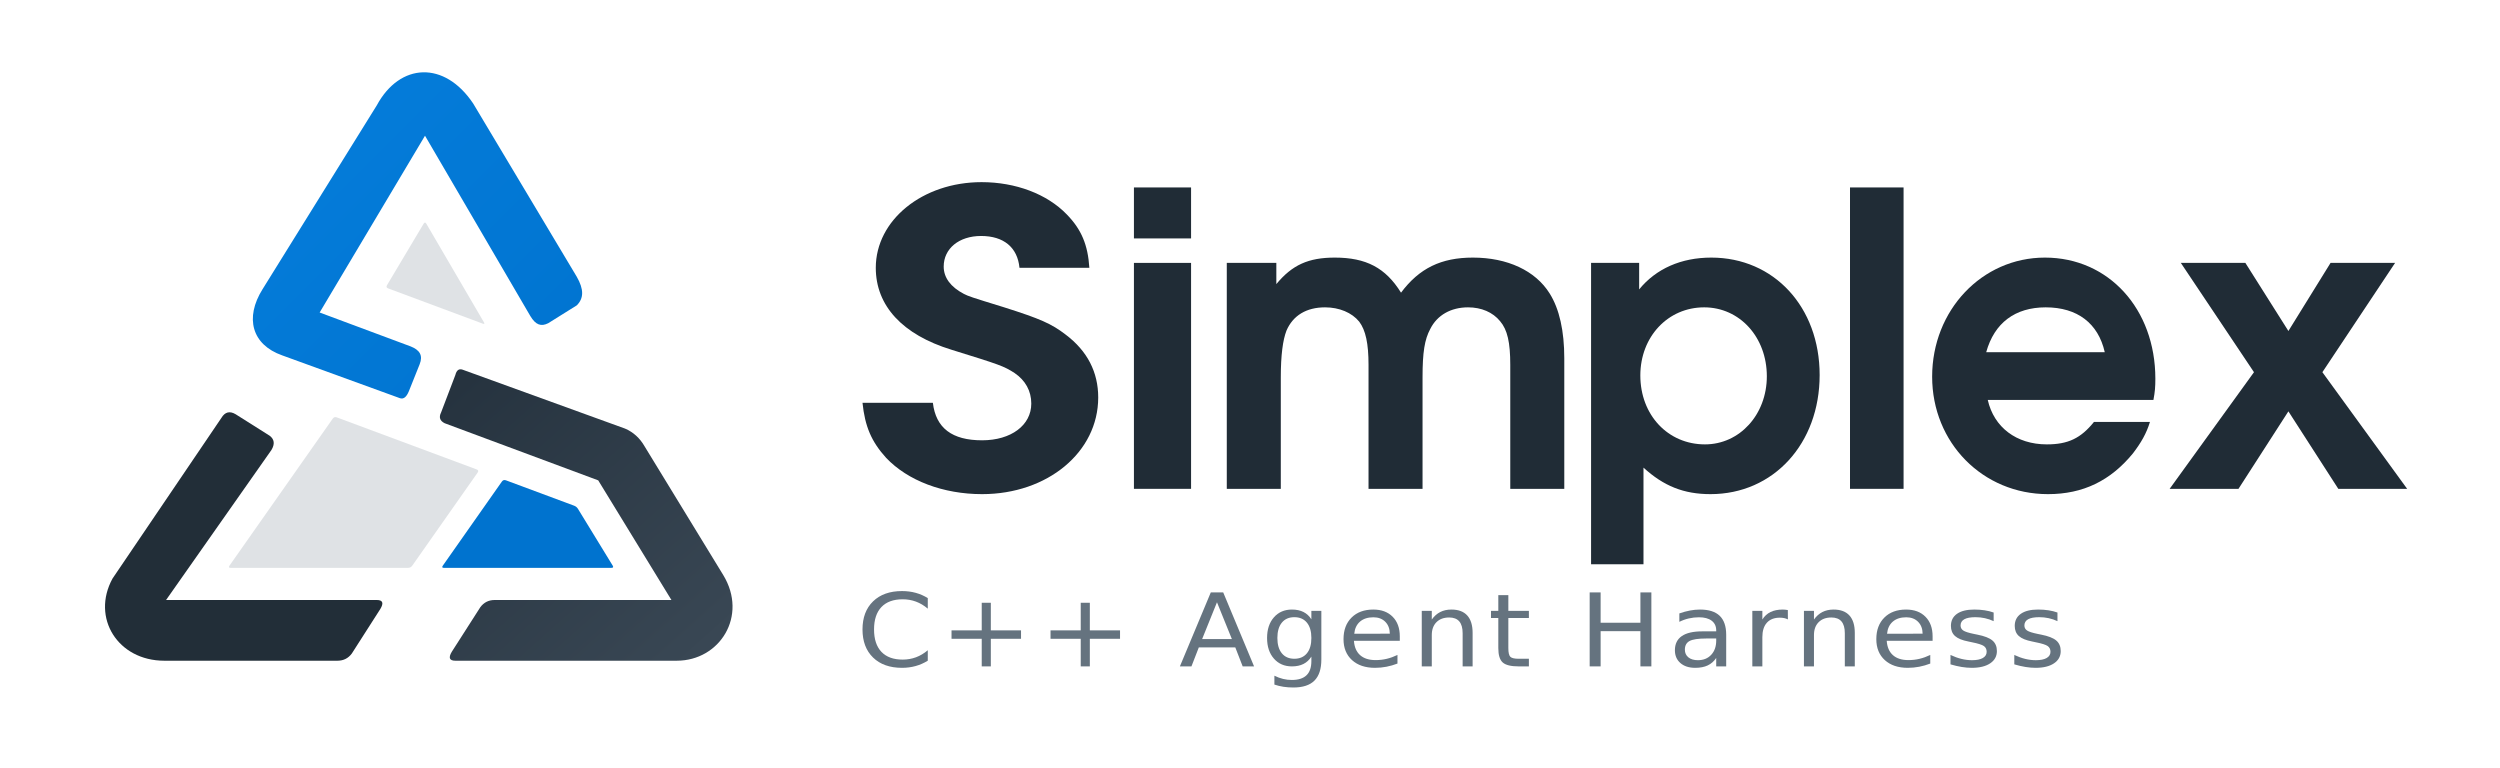
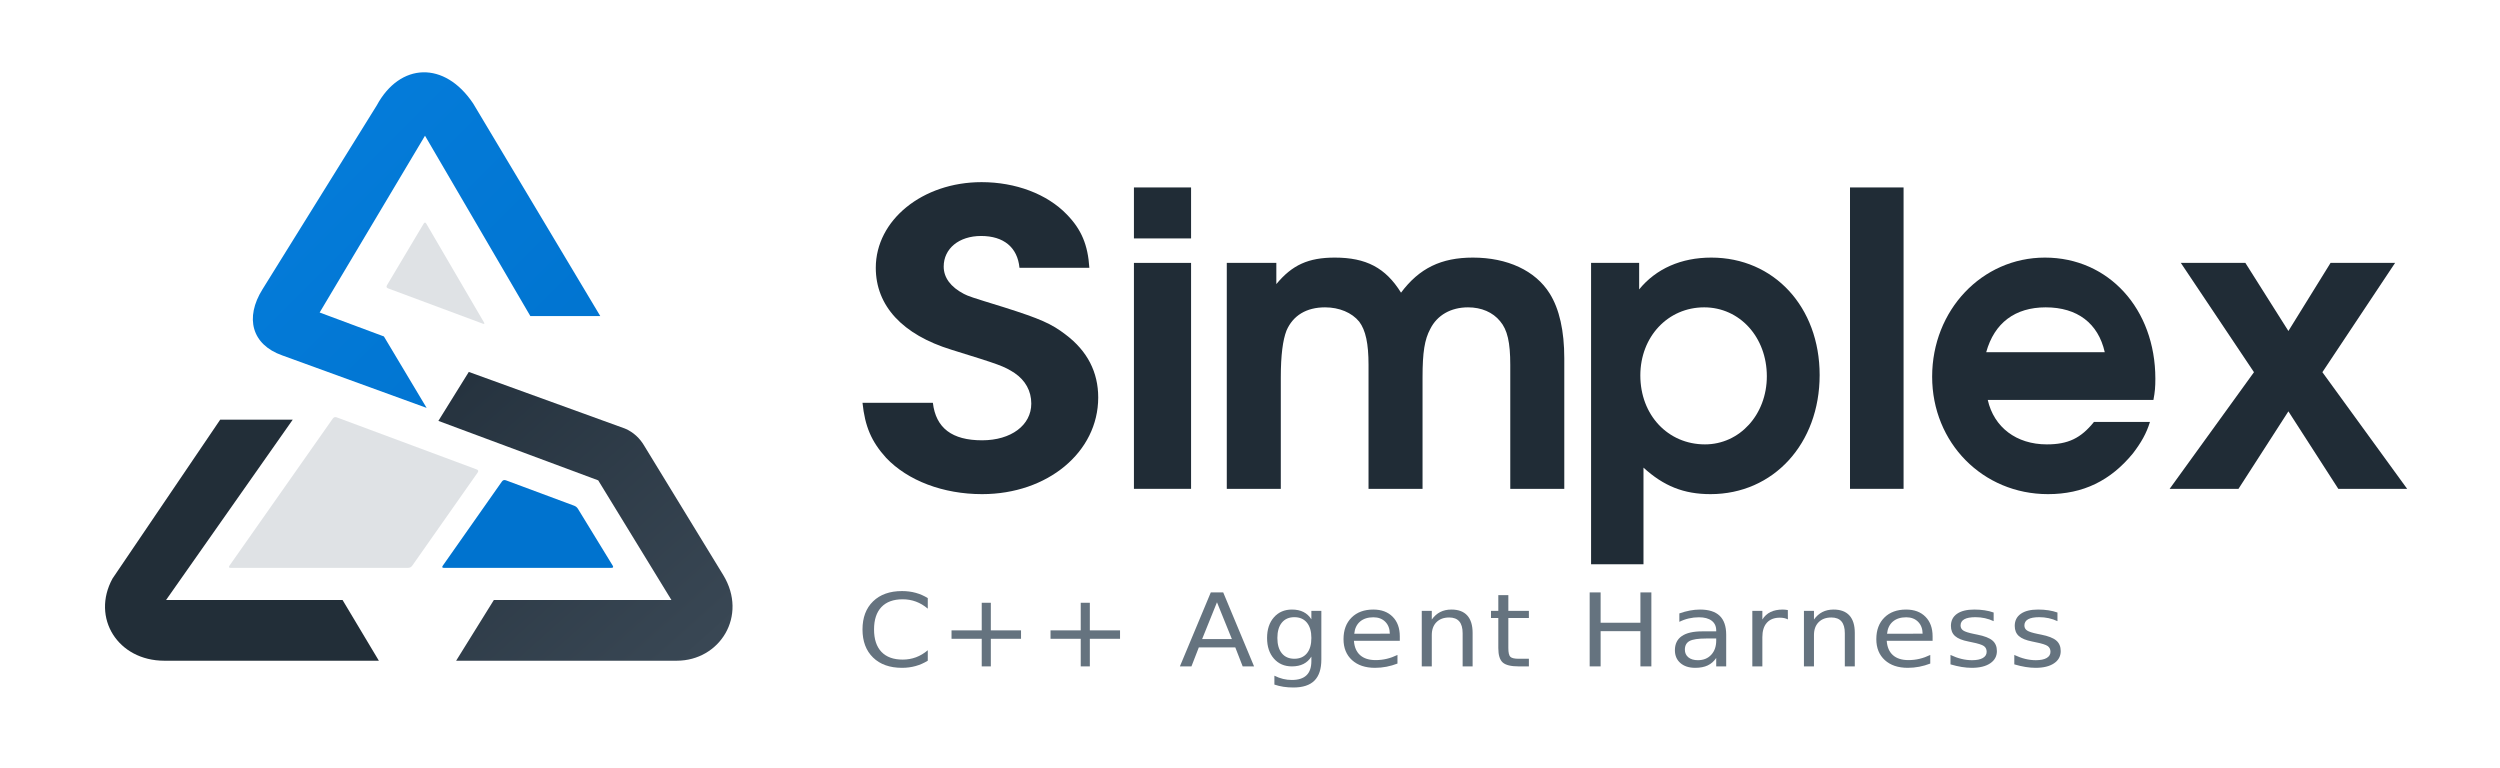
<svg xmlns="http://www.w3.org/2000/svg" width="1400" height="430" viewBox="300 120 1400 430" role="img" aria-labelledby="title desc">
  <defs>
    <linearGradient id="blue" x1="450" y1="180" x2="625" y2="355" gradientUnits="userSpaceOnUse">
      <stop stop-color="#057ddb" />
      <stop offset="1" stop-color="#0073cf" />
    </linearGradient>
    <linearGradient id="graphite" x1="540" y1="325" x2="687" y2="490" gradientUnits="userSpaceOnUse">
      <stop stop-color="#24313d" />
      <stop offset="1" stop-color="#394754" />
    </linearGradient>
  </defs>
  <g id="simplex-symbol">
-     <path id="upper-blue-ribbon" fill="url(#blue)" d="       M 524,343       L 458,319       C 441,313 437,298 447,282       L 511,179       C 524,155 549,154 565,178       L 623,275       C 627,282 627,287 623,291       L 607,301       C 603,303 600,302 597,297       L 538,196       L 479,295       L 530,314       C 535,316 537,319 535,324       L 529,339       Q 527,344 524,343 Z" />
-     <path id="lower-right-ribbon" fill="url(#graphite)" d="       M 559,327       L 650,360       Q 657,363 661,370       L 705,442       C 719,465 703,490 679,490       L 555,490       Q 550,490 553,485       L 569,460       Q 572,456 577,456       L 676,456       L 635,389       L 549,357       Q 545,355 547,351       L 555,330       Q 556,326 559,327 Z" />
-     <path id="lower-left-ribbon" fill="#222e38" d="       M 424,354       Q 427,349 432,352       L 451,364       Q 455,367 452,372       L 393,456       L 511,456       Q 516,456 513,461       L 497,486       Q 494,490 489,490       L 392,490       C 366,490 351,466 363,444 Z" />
+     <path id="upper-blue-ribbon" fill="url(#blue)" d="       M 538.913,348.423       L 458,319       C 441,313 437,298 447,282       L 511,179       C 524,155 549,154 565,178       L 636.155,297       L 597,297       L 538,196       L 479,295       L 514.985,308.406 Z" />
+     <path id="lower-right-ribbon" fill="url(#graphite)" d="       M 562.526,328.279       L 650,360       Q 657,363 661,370       L 705,442       C 719,465 703,490 679,490       L 555.437,490       L 576.563,456       L 676,456       L 635,389       L 545.491,355.694 Z" />
+     <path id="lower-left-ribbon" fill="#222e38" d="       M 423.322,355       L 463.94,355       L 393,456       L 491.835,456       L 512.165,490       L 392,490       C 366,490 351,466 363,444 Z" />
    <g id="inset-facets">
      <path id="upper-grey-facet" fill="#dfe2e5" d="M 516.727,279.696 L 537.232,245.289 Q 538,244 538.757,245.295 L 570.989,300.473 Q 571.746,301.768 570.34,301.244 L 517.364,281.508 Q 515.959,280.985 516.727,279.696 Z" />
      <path id="lower-left-grey-facet" fill="#dfe2e5" d="M 428.501,436.773 L 486.333,354.436 Q 487.195,353.209 488.601,353.732 L 566.941,382.881 Q 568.347,383.405 567.485,384.632 L 530.862,436.773 Q 530,438 528.5,438 L 429.139,438 Q 427.639,438 428.501,436.773 Z" />
      <path id="lower-right-blue-facet" fill="url(#blue)" d="M 547.97,436.773 L 581.048,389.679 Q 581.91,388.451 583.316,388.974 L 621.487,403.178 Q 622.893,403.701 623.676,404.98 L 643.099,436.721 Q 643.882,438 642.382,438 L 548.608,438 Q 547.108,438 547.97,436.773 Z" />
    </g>
  </g>
  <g id="wordmark" fill="#202c36">
    <path id="letter-1-S" transform="translate(779.142 393.7481) scale(0.2755741 -0.2283885)" d="M14 211C19 153 32 116 62 76C106 20 178 -13 257 -13C390 -13 493 90 493 224C493 286 471 338 427 378C398 405 375 417 302 445C232 471 230 472 220 478C193 495 179 518 179 545C179 589 210 620 255 620C301 620 329 592 333 542H475C472 598 459 636 429 673C389 723 325 752 256 752C136 752 41 659 41 542C41 449 95 378 195 341C294 304 301 301 323 284C345 266 357 240 357 209C357 156 316 119 257 119C196 119 163 149 157 211Z" />
    <path id="letter-2-i" transform="translate(922.0075 393.7481) scale(0.2406015 -0.2283885)" d="M54 0H187V554H54ZM54 614H187V739H54Z" />
    <path id="letter-3-m" transform="translate(974.7184 393.7481) scale(0.2274368 -0.2283885)" d="M54 0H187V273C187 328 192 365 201 388C217 425 250 445 296 445C331 445 362 432 380 410C396 389 403 356 403 304V0H536V273C536 335 541 366 555 392C572 426 606 445 648 445C681 445 709 433 727 411C745 390 752 359 752 304V0H885V320C885 387 873 441 849 479C814 535 745 567 660 567C582 567 528 541 483 481C445 542 397 567 320 567C255 567 215 549 176 502V554H54Z" />
    <path id="letter-4-p" transform="translate(1179.083 393.7481) scale(0.2206897 -0.2283885)" d="M54 -185H187V52C238 7 289 -13 357 -13C517 -13 634 111 634 279C634 446 518 567 359 567C283 567 219 540 176 489V554H54ZM341 445C431 445 500 372 500 276C500 182 431 109 343 109C249 109 179 181 179 278C179 373 249 445 341 445Z" />
    <path id="letter-5-l" transform="translate(1323.82 393.7481) scale(0.2255639 -0.2283885)" d="M54 0H187V739H54Z" />
    <path id="letter-6-e" transform="translate(1375.512 393.7481) scale(0.216263 -0.2283885)" d="M603 218C607 238 608 250 608 270C608 441 487 567 322 567C159 567 30 438 30 275C30 113 161 -13 330 -13C421 -13 492 20 550 87C571 113 585 136 594 164H449C415 124 382 109 327 109C248 109 190 151 174 218ZM170 335C191 407 245 445 324 445C406 445 460 406 477 335Z" />
    <path id="letter-7-x" transform="translate(1514.759 393.7481) scale(0.240942 -0.2283885)" d="M1 0H161L277 190L393 0H553L356 286L525 554H375L277 387L177 554H27L197 286Z" />
  </g>
  <g id="tagline" fill="#65737f" transform="translate(-11 0)">
    <g transform="translate(790.5084 493.1788) scale(0.030362 -0.0277492)">
      <path transform="translate(0 0)" d="M1319 1378V1165Q1217 1260 1101.5 1307.0Q986 1354 856 1354Q600 1354 464.0 1197.5Q328 1041 328 745Q328 450 464.0 293.5Q600 137 856 137Q986 137 1101.5 184.0Q1217 231 1319 326V115Q1213 43 1094.5 7.0Q976 -29 844 -29Q505 -29 310.0 178.5Q115 386 115 745Q115 1105 310.0 1312.5Q505 1520 844 1520Q978 1520 1096.5 1484.5Q1215 1449 1319 1378Z" />
      <path transform="translate(1540 0)" d="M942 1284V727H1499V557H942V0H774V557H217V727H774V1284Z" />
      <path transform="translate(3366 0)" d="M942 1284V727H1499V557H942V0H774V557H217V727H774V1284Z" />
      <path transform="translate(5953 0)" d="M700 1294 426 551H975ZM586 1493H815L1384 0H1174L1038 383H365L229 0H16Z" />
      <path transform="translate(7464 0)" d="M930 573Q930 773 847.5 883.0Q765 993 616 993Q468 993 385.5 883.0Q303 773 303 573Q303 374 385.5 264.0Q468 154 616 154Q765 154 847.5 264.0Q930 374 930 573ZM1114 139Q1114 -147 987.0 -286.5Q860 -426 598 -426Q501 -426 415.0 -411.5Q329 -397 248 -367V-188Q329 -232 408.0 -253.0Q487 -274 569 -274Q750 -274 840.0 -179.5Q930 -85 930 106V197Q873 98 784.0 49.0Q695 0 571 0Q365 0 239.0 157.0Q113 314 113 573Q113 833 239.0 990.0Q365 1147 571 1147Q695 1147 784.0 1098.0Q873 1049 930 950V1120H1114Z" />
      <path transform="translate(8874 0)" d="M1151 606V516H305Q317 326 419.5 226.5Q522 127 705 127Q811 127 910.5 153.0Q1010 179 1108 231V57Q1009 15 905.0 -7.0Q801 -29 694 -29Q426 -29 269.5 127.0Q113 283 113 549Q113 824 261.5 985.5Q410 1147 662 1147Q888 1147 1019.5 1001.5Q1151 856 1151 606ZM967 660Q965 811 882.5 901.0Q800 991 664 991Q510 991 417.5 904.0Q325 817 311 659Z" />
      <path transform="translate(10244 0)" d="M1124 676V0H940V670Q940 829 878.0 908.0Q816 987 692 987Q543 987 457.0 892.0Q371 797 371 633V0H186V1120H371V946Q437 1047 526.5 1097.0Q616 1147 733 1147Q926 1147 1025.0 1027.5Q1124 908 1124 676Z" />
      <path transform="translate(11652 0)" d="M375 1438V1120H754V977H375V369Q375 232 412.5 193.0Q450 154 565 154H754V0H565Q352 0 271.0 79.5Q190 159 190 369V977H55V1120H190V1438Z" />
      <path transform="translate(13326 0)" d="M201 1493H403V881H1137V1493H1339V0H1137V711H403V0H201Z" />
      <path transform="translate(14976 0)" d="M702 563Q479 563 393.0 512.0Q307 461 307 338Q307 240 371.5 182.5Q436 125 547 125Q700 125 792.5 233.5Q885 342 885 522V563ZM1069 639V0H885V170Q822 68 728.0 19.5Q634 -29 498 -29Q326 -29 224.5 67.5Q123 164 123 326Q123 515 249.5 611.0Q376 707 627 707H885V725Q885 852 801.5 921.5Q718 991 567 991Q471 991 380.0 968.0Q289 945 205 899V1069Q306 1108 401.0 1127.5Q496 1147 586 1147Q829 1147 949.0 1021.0Q1069 895 1069 639Z" />
      <path transform="translate(16341 0)" d="M842 948Q811 966 774.5 974.5Q738 983 694 983Q538 983 454.5 881.5Q371 780 371 590V0H186V1120H371V946Q429 1048 522.0 1097.5Q615 1147 748 1147Q767 1147 790.0 1144.5Q813 1142 841 1137Z" />
      <path transform="translate(17293 0)" d="M1124 676V0H940V670Q940 829 878.0 908.0Q816 987 692 987Q543 987 457.0 892.0Q371 797 371 633V0H186V1120H371V946Q437 1047 526.5 1097.0Q616 1147 733 1147Q926 1147 1025.0 1027.5Q1124 908 1124 676Z" />
      <path transform="translate(18701 0)" d="M1151 606V516H305Q317 326 419.5 226.5Q522 127 705 127Q811 127 910.5 153.0Q1010 179 1108 231V57Q1009 15 905.0 -7.0Q801 -29 694 -29Q426 -29 269.5 127.0Q113 283 113 549Q113 824 261.5 985.5Q410 1147 662 1147Q888 1147 1019.5 1001.5Q1151 856 1151 606ZM967 660Q965 811 882.5 901.0Q800 991 664 991Q510 991 417.5 904.0Q325 817 311 659Z" />
      <path transform="translate(20071 0)" d="M907 1087V913Q829 953 745.0 973.0Q661 993 571 993Q434 993 365.5 951.0Q297 909 297 825Q297 761 346.0 724.5Q395 688 543 655L606 641Q802 599 884.5 522.5Q967 446 967 309Q967 153 843.5 62.0Q720 -29 504 -29Q414 -29 316.5 -11.5Q219 6 111 41V231Q213 178 312.0 151.5Q411 125 508 125Q638 125 708.0 169.5Q778 214 778 295Q778 370 727.5 410.0Q677 450 506 487L442 502Q271 538 195.0 612.5Q119 687 119 817Q119 975 231.0 1061.0Q343 1147 549 1147Q651 1147 741.0 1132.0Q831 1117 907 1087Z" />
      <path transform="translate(21248 0)" d="M907 1087V913Q829 953 745.0 973.0Q661 993 571 993Q434 993 365.5 951.0Q297 909 297 825Q297 761 346.0 724.5Q395 688 543 655L606 641Q802 599 884.5 522.5Q967 446 967 309Q967 153 843.5 62.0Q720 -29 504 -29Q414 -29 316.5 -11.5Q219 6 111 41V231Q213 178 312.0 151.5Q411 125 508 125Q638 125 708.0 169.5Q778 214 778 295Q778 370 727.5 410.0Q677 450 506 487L442 502Q271 538 195.0 612.5Q119 687 119 817Q119 975 231.0 1061.0Q343 1147 549 1147Q651 1147 741.0 1132.0Q831 1117 907 1087Z" />
    </g>
  </g>
</svg>
